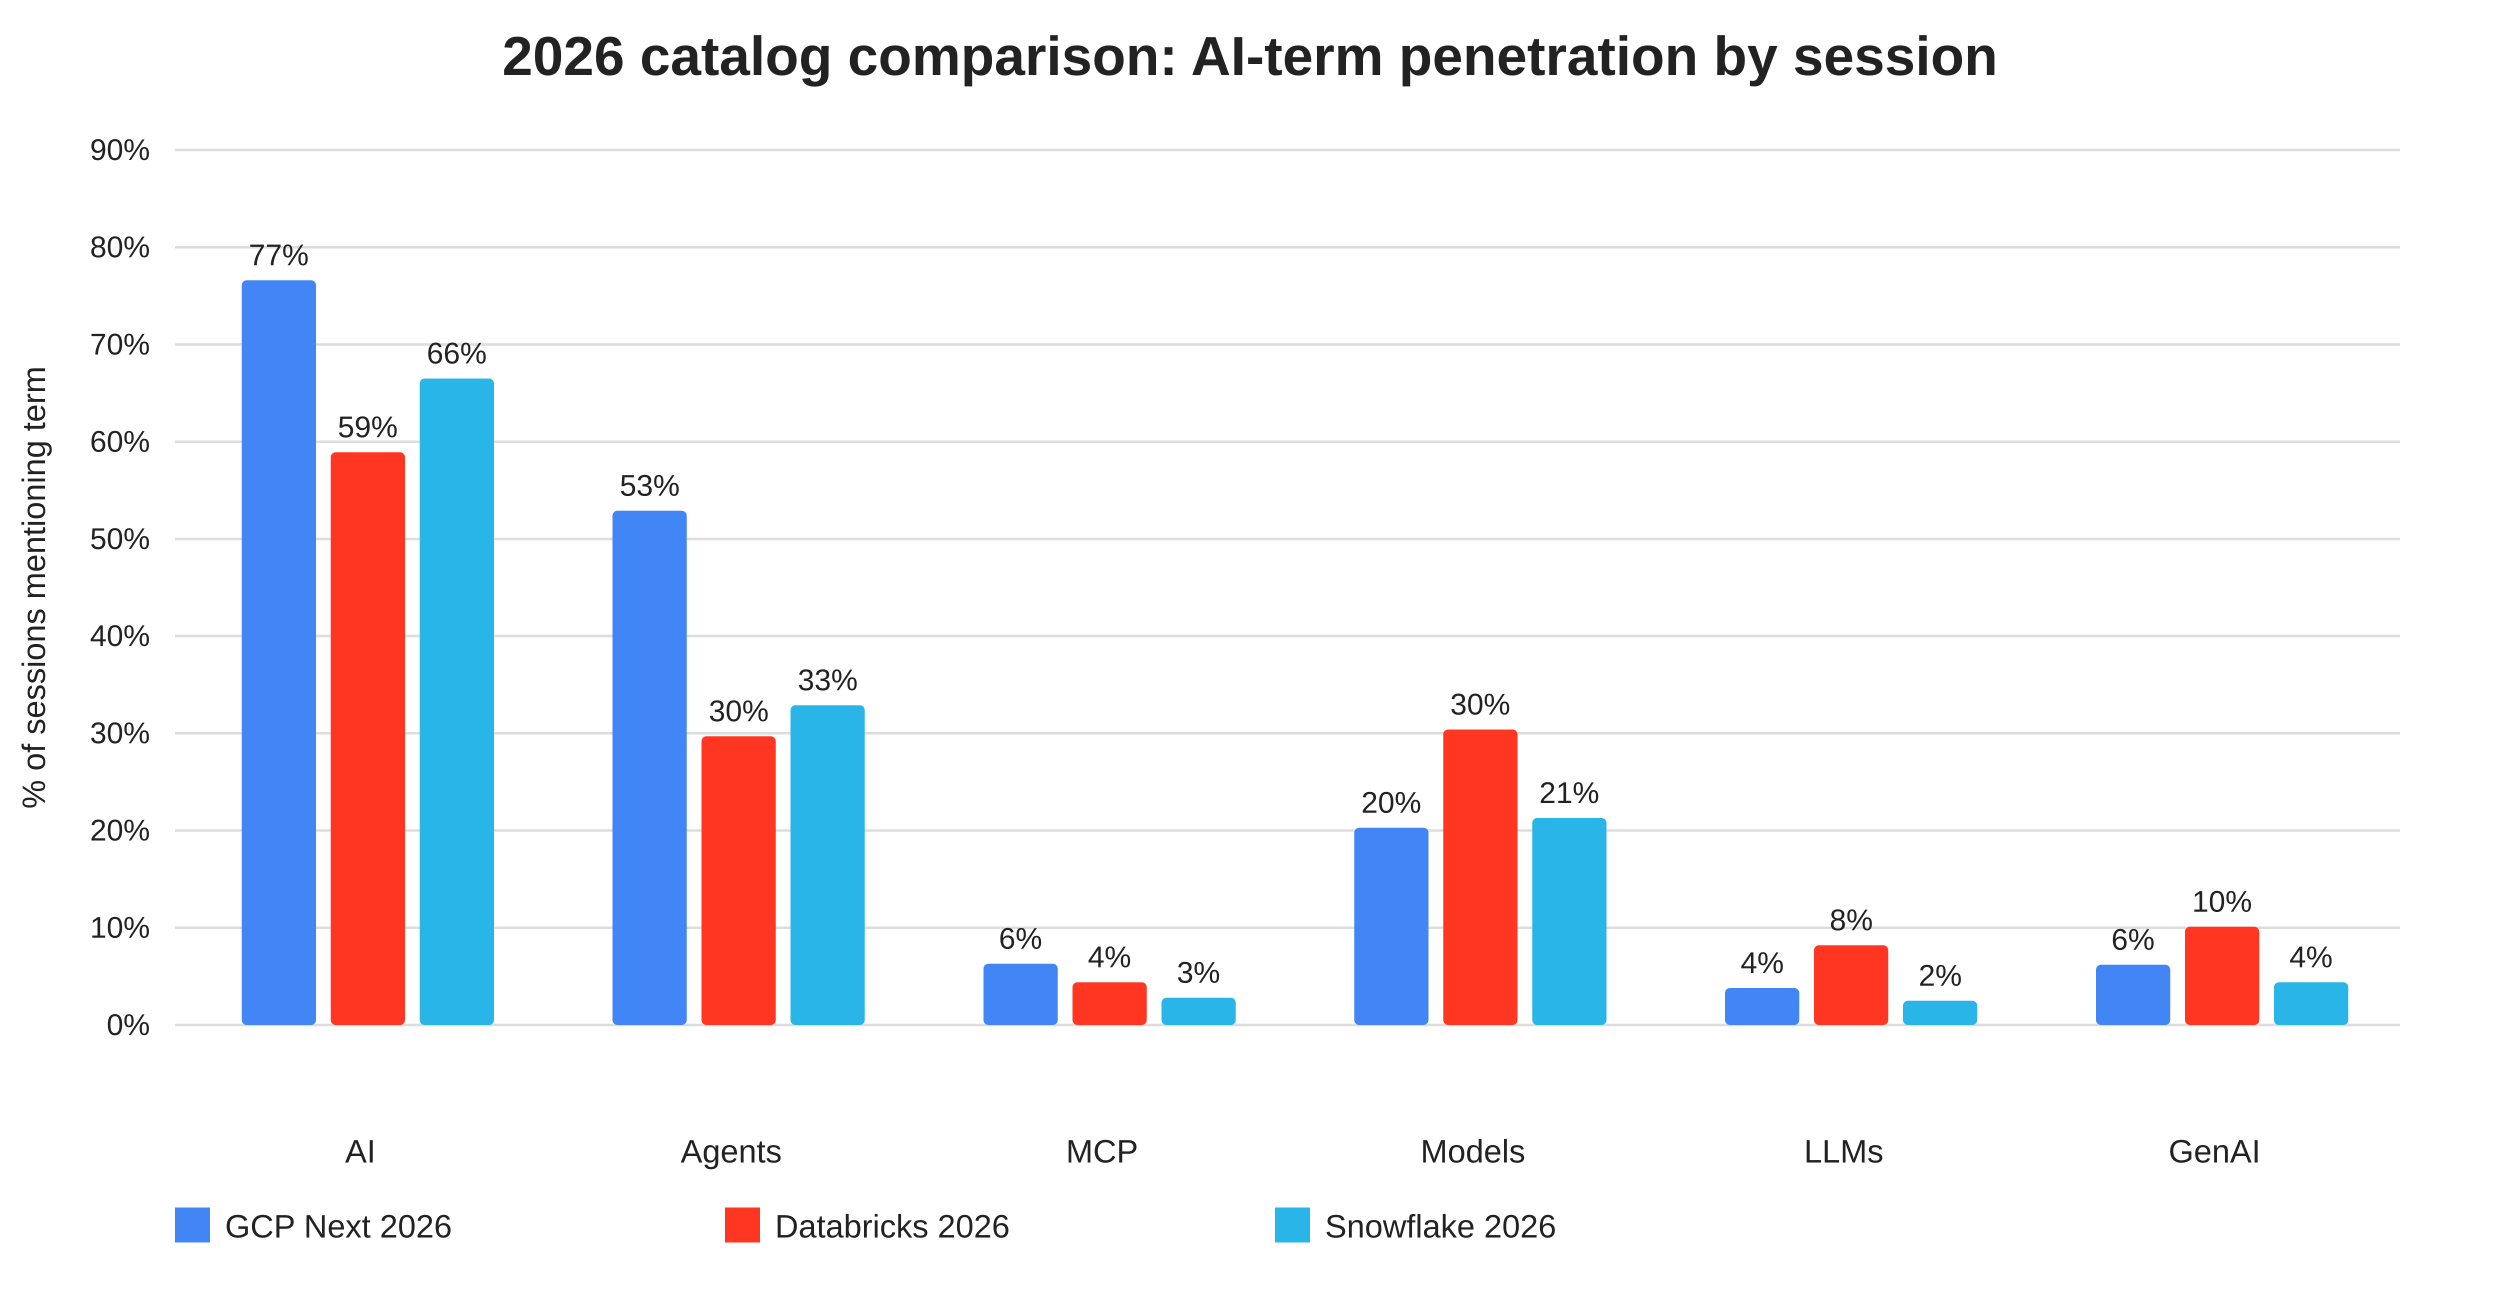
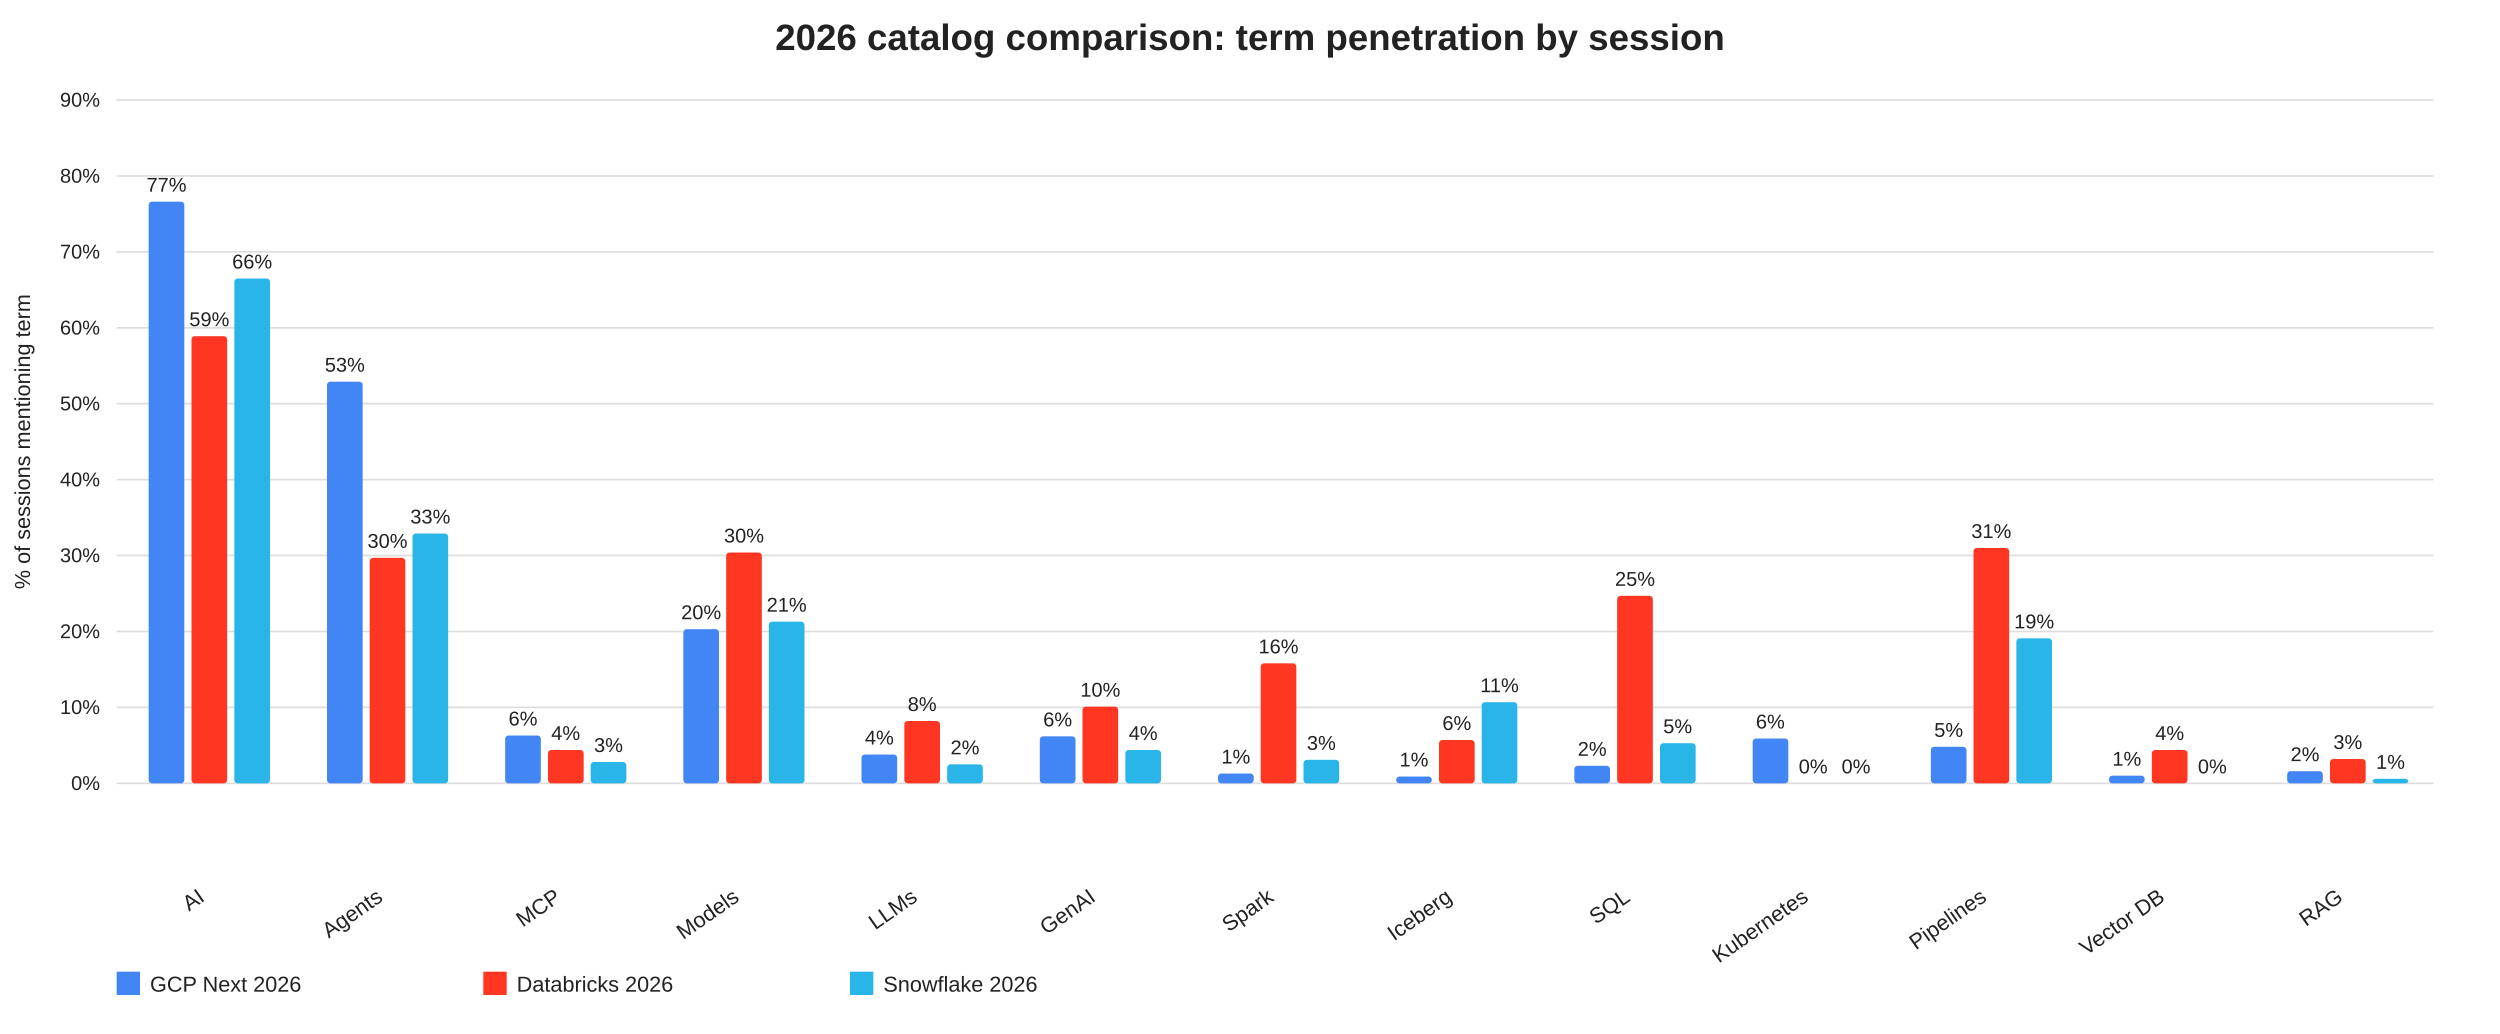
- <svg xmlns="http://www.w3.org/2000/svg" width="1000" height="520" viewBox="0 0 1000 520">
+ <svg xmlns="http://www.w3.org/2000/svg" width="1500" height="620" viewBox="0 0 1500 620">
  <style>text{font-family:Arial,sans-serif;fill:#222}.small{font-size:12px}.axis{font-size:13px}.title{font-size:22px;font-weight:bold}.legend{font-size:13px}</style>
-   <text x="500.0" y="30" text-anchor="middle" class="title">2026 catalog comparison: AI-term penetration by session</text>
-   <line x1="70" y1="410.0" x2="960" y2="410.0" stroke="#ddd" />
-   <text x="60" y="414.0" text-anchor="end" class="small">0%</text>
-   <line x1="70" y1="371.1" x2="960" y2="371.1" stroke="#ddd" />
-   <text x="60" y="375.1" text-anchor="end" class="small">10%</text>
-   <line x1="70" y1="332.2" x2="960" y2="332.2" stroke="#ddd" />
-   <text x="60" y="336.2" text-anchor="end" class="small">20%</text>
-   <line x1="70" y1="293.3" x2="960" y2="293.3" stroke="#ddd" />
-   <text x="60" y="297.3" text-anchor="end" class="small">30%</text>
-   <line x1="70" y1="254.4" x2="960" y2="254.4" stroke="#ddd" />
-   <text x="60" y="258.4" text-anchor="end" class="small">40%</text>
-   <line x1="70" y1="215.6" x2="960" y2="215.6" stroke="#ddd" />
-   <text x="60" y="219.6" text-anchor="end" class="small">50%</text>
-   <line x1="70" y1="176.7" x2="960" y2="176.7" stroke="#ddd" />
-   <text x="60" y="180.7" text-anchor="end" class="small">60%</text>
-   <line x1="70" y1="137.8" x2="960" y2="137.8" stroke="#ddd" />
-   <text x="60" y="141.8" text-anchor="end" class="small">70%</text>
-   <line x1="70" y1="98.9" x2="960" y2="98.9" stroke="#ddd" />
-   <text x="60" y="102.9" text-anchor="end" class="small">80%</text>
-   <line x1="70" y1="60.0" x2="960" y2="60.0" stroke="#ddd" />
+   <text x="750.0" y="30" text-anchor="middle" class="title">2026 catalog comparison: term penetration by session</text>
+   <line x1="70" y1="470.0" x2="1460" y2="470.0" stroke="#ddd" />
+   <text x="60" y="474.0" text-anchor="end" class="small">0%</text>
+   <line x1="70" y1="424.4" x2="1460" y2="424.4" stroke="#ddd" />
+   <text x="60" y="428.4" text-anchor="end" class="small">10%</text>
+   <line x1="70" y1="378.9" x2="1460" y2="378.9" stroke="#ddd" />
+   <text x="60" y="382.9" text-anchor="end" class="small">20%</text>
+   <line x1="70" y1="333.3" x2="1460" y2="333.3" stroke="#ddd" />
+   <text x="60" y="337.3" text-anchor="end" class="small">30%</text>
+   <line x1="70" y1="287.8" x2="1460" y2="287.8" stroke="#ddd" />
+   <text x="60" y="291.8" text-anchor="end" class="small">40%</text>
+   <line x1="70" y1="242.2" x2="1460" y2="242.2" stroke="#ddd" />
+   <text x="60" y="246.2" text-anchor="end" class="small">50%</text>
+   <line x1="70" y1="196.7" x2="1460" y2="196.7" stroke="#ddd" />
+   <text x="60" y="200.7" text-anchor="end" class="small">60%</text>
+   <line x1="70" y1="151.1" x2="1460" y2="151.1" stroke="#ddd" />
+   <text x="60" y="155.1" text-anchor="end" class="small">70%</text>
+   <line x1="70" y1="105.6" x2="1460" y2="105.6" stroke="#ddd" />
+   <text x="60" y="109.6" text-anchor="end" class="small">80%</text>
+   <line x1="70" y1="60.0" x2="1460" y2="60.0" stroke="#ddd" />
  <text x="60" y="64.0" text-anchor="end" class="small">90%</text>
-   <text x="144.167" y="465" text-anchor="middle" class="axis">AI</text>
-   <rect x="96.7" y="112.1" width="29.7" height="297.9" fill="#4285F4" rx="2" />
-   <text x="111.5" y="106.1" text-anchor="middle" class="small">77%</text>
-   <rect x="132.3" y="180.9" width="29.7" height="229.1" fill="#FF3621" rx="2" />
-   <text x="147.1" y="174.9" text-anchor="middle" class="small">59%</text>
-   <rect x="167.9" y="151.4" width="29.7" height="258.6" fill="#29B5E8" rx="2" />
-   <text x="182.7" y="145.4" text-anchor="middle" class="small">66%</text>
-   <text x="292.5" y="465" text-anchor="middle" class="axis">Agents</text>
-   <rect x="245.0" y="204.3" width="29.7" height="205.7" fill="#4285F4" rx="2" />
-   <text x="259.9" y="198.3" text-anchor="middle" class="small">53%</text>
-   <rect x="280.6" y="294.5" width="29.7" height="115.5" fill="#FF3621" rx="2" />
-   <text x="295.5" y="288.5" text-anchor="middle" class="small">30%</text>
-   <rect x="316.2" y="282.1" width="29.7" height="127.9" fill="#29B5E8" rx="2" />
-   <text x="331.1" y="276.1" text-anchor="middle" class="small">33%</text>
-   <text x="440.833" y="465" text-anchor="middle" class="axis">MCP</text>
-   <rect x="393.4" y="385.5" width="29.7" height="24.5" fill="#4285F4" rx="2" />
-   <text x="408.2" y="379.5" text-anchor="middle" class="small">6%</text>
-   <rect x="429.0" y="392.9" width="29.7" height="17.1" fill="#FF3621" rx="2" />
-   <text x="443.8" y="386.9" text-anchor="middle" class="small">4%</text>
-   <rect x="464.6" y="399.1" width="29.7" height="10.9" fill="#29B5E8" rx="2" />
-   <text x="479.4" y="393.1" text-anchor="middle" class="small">3%</text>
-   <text x="589.167" y="465" text-anchor="middle" class="axis">Models</text>
-   <rect x="541.7" y="331.1" width="29.7" height="78.9" fill="#4285F4" rx="2" />
-   <text x="556.5" y="325.1" text-anchor="middle" class="small">20%</text>
-   <rect x="577.3" y="291.8" width="29.7" height="118.2" fill="#FF3621" rx="2" />
-   <text x="592.1" y="285.8" text-anchor="middle" class="small">30%</text>
-   <rect x="612.9" y="327.2" width="29.7" height="82.8" fill="#29B5E8" rx="2" />
-   <text x="627.7" y="321.2" text-anchor="middle" class="small">21%</text>
-   <text x="737.5" y="465" text-anchor="middle" class="axis">LLMs</text>
-   <rect x="690.0" y="395.2" width="29.7" height="14.8" fill="#4285F4" rx="2" />
-   <text x="704.9" y="389.2" text-anchor="middle" class="small">4%</text>
-   <rect x="725.6" y="378.1" width="29.7" height="31.9" fill="#FF3621" rx="2" />
-   <text x="740.5" y="372.1" text-anchor="middle" class="small">8%</text>
-   <rect x="761.2" y="400.3" width="29.7" height="9.7" fill="#29B5E8" rx="2" />
-   <text x="776.1" y="394.3" text-anchor="middle" class="small">2%</text>
-   <text x="885.833" y="465" text-anchor="middle" class="axis">GenAI</text>
-   <rect x="838.4" y="385.9" width="29.7" height="24.1" fill="#4285F4" rx="2" />
-   <text x="853.2" y="379.9" text-anchor="middle" class="small">6%</text>
-   <rect x="874.0" y="370.7" width="29.7" height="39.3" fill="#FF3621" rx="2" />
-   <text x="888.8" y="364.7" text-anchor="middle" class="small">10%</text>
-   <rect x="909.6" y="392.9" width="29.7" height="17.1" fill="#29B5E8" rx="2" />
-   <text x="924.4" y="386.9" text-anchor="middle" class="small">4%</text>
-   <rect x="70" y="483" width="14" height="14" fill="#4285F4" />
-   <text x="90" y="495" class="legend">GCP Next 2026</text>
-   <rect x="290" y="483" width="14" height="14" fill="#FF3621" />
-   <text x="310" y="495" class="legend">Databricks 2026</text>
-   <rect x="510" y="483" width="14" height="14" fill="#29B5E8" />
-   <text x="530" y="495" class="legend">Snowflake 2026</text>
-   <text transform="translate(18 235.0) rotate(-90)" text-anchor="middle" class="axis">% of sessions mentioning term</text>
+   <text x="123.462" y="540" text-anchor="end" transform="rotate(-35 123.4615 540)" class="axis">AI</text>
+   <rect x="89.2" y="121.0" width="21.4" height="349.0" fill="#4285F4" rx="2" />
+   <text x="99.9" y="115.0" text-anchor="middle" class="small">77%</text>
+   <rect x="114.9" y="201.7" width="21.4" height="268.3" fill="#FF3621" rx="2" />
+   <text x="125.6" y="195.7" text-anchor="middle" class="small">59%</text>
+   <rect x="140.6" y="167.1" width="21.4" height="302.9" fill="#29B5E8" rx="2" />
+   <text x="151.3" y="161.1" text-anchor="middle" class="small">66%</text>
+   <text x="230.385" y="540" text-anchor="end" transform="rotate(-35 230.3846 540)" class="axis">Agents</text>
+   <rect x="196.2" y="229.0" width="21.4" height="241.0" fill="#4285F4" rx="2" />
+   <text x="206.9" y="223.0" text-anchor="middle" class="small">53%</text>
+   <rect x="221.8" y="334.7" width="21.4" height="135.3" fill="#FF3621" rx="2" />
+   <text x="232.5" y="328.7" text-anchor="middle" class="small">30%</text>
+   <rect x="247.5" y="320.1" width="21.4" height="149.9" fill="#29B5E8" rx="2" />
+   <text x="258.2" y="314.1" text-anchor="middle" class="small">33%</text>
+   <text x="337.308" y="540" text-anchor="end" transform="rotate(-35 337.3077 540)" class="axis">MCP</text>
+   <rect x="303.1" y="441.3" width="21.4" height="28.7" fill="#4285F4" rx="2" />
+   <text x="313.8" y="435.3" text-anchor="middle" class="small">6%</text>
+   <rect x="328.8" y="450.0" width="21.4" height="20.0" fill="#FF3621" rx="2" />
+   <text x="339.4" y="444.0" text-anchor="middle" class="small">4%</text>
+   <rect x="354.4" y="457.2" width="21.4" height="12.8" fill="#29B5E8" rx="2" />
+   <text x="365.1" y="451.2" text-anchor="middle" class="small">3%</text>
+   <text x="444.231" y="540" text-anchor="end" transform="rotate(-35 444.2308 540)" class="axis">Models</text>
+   <rect x="410.0" y="377.5" width="21.4" height="92.5" fill="#4285F4" rx="2" />
+   <text x="420.7" y="371.5" text-anchor="middle" class="small">20%</text>
+   <rect x="435.7" y="331.5" width="21.4" height="138.5" fill="#FF3621" rx="2" />
+   <text x="446.4" y="325.5" text-anchor="middle" class="small">30%</text>
+   <rect x="461.3" y="373.0" width="21.4" height="97.0" fill="#29B5E8" rx="2" />
+   <text x="472.0" y="367.0" text-anchor="middle" class="small">21%</text>
+   <text x="551.154" y="540" text-anchor="end" transform="rotate(-35 551.1538 540)" class="axis">LLMs</text>
+   <rect x="516.9" y="452.7" width="21.4" height="17.3" fill="#4285F4" rx="2" />
+   <text x="527.6" y="446.7" text-anchor="middle" class="small">4%</text>
+   <rect x="542.6" y="432.6" width="21.4" height="37.4" fill="#FF3621" rx="2" />
+   <text x="553.3" y="426.6" text-anchor="middle" class="small">8%</text>
+   <rect x="568.3" y="458.6" width="21.4" height="11.4" fill="#29B5E8" rx="2" />
+   <text x="579.0" y="452.6" text-anchor="middle" class="small">2%</text>
+   <text x="658.077" y="540" text-anchor="end" transform="rotate(-35 658.0769 540)" class="axis">GenAI</text>
+   <rect x="623.9" y="441.8" width="21.4" height="28.2" fill="#4285F4" rx="2" />
+   <text x="634.6" y="435.8" text-anchor="middle" class="small">6%</text>
+   <rect x="649.5" y="424.0" width="21.4" height="46.0" fill="#FF3621" rx="2" />
+   <text x="660.2" y="418.0" text-anchor="middle" class="small">10%</text>
+   <rect x="675.2" y="450.0" width="21.4" height="20.0" fill="#29B5E8" rx="2" />
+   <text x="685.9" y="444.0" text-anchor="middle" class="small">4%</text>
+   <text x="765.0" y="540" text-anchor="end" transform="rotate(-35 765.0 540)" class="axis">Spark</text>
+   <rect x="730.8" y="464.1" width="21.4" height="5.9" fill="#4285F4" rx="2" />
+   <text x="741.5" y="458.1" text-anchor="middle" class="small">1%</text>
+   <rect x="756.4" y="398.0" width="21.4" height="72.0" fill="#FF3621" rx="2" />
+   <text x="767.1" y="392.0" text-anchor="middle" class="small">16%</text>
+   <rect x="782.1" y="455.9" width="21.4" height="14.1" fill="#29B5E8" rx="2" />
+   <text x="792.8" y="449.9" text-anchor="middle" class="small">3%</text>
+   <text x="871.923" y="540" text-anchor="end" transform="rotate(-35 871.9231 540)" class="axis">Iceberg</text>
+   <rect x="837.7" y="465.9" width="21.4" height="4.1" fill="#4285F4" rx="2" />
+   <text x="848.4" y="459.9" text-anchor="middle" class="small">1%</text>
+   <rect x="863.4" y="444.0" width="21.4" height="26.0" fill="#FF3621" rx="2" />
+   <text x="874.1" y="438.0" text-anchor="middle" class="small">6%</text>
+   <rect x="889.0" y="421.3" width="21.4" height="48.7" fill="#29B5E8" rx="2" />
+   <text x="899.7" y="415.3" text-anchor="middle" class="small">11%</text>
+   <text x="978.846" y="540" text-anchor="end" transform="rotate(-35 978.8462 540)" class="axis">SQL</text>
+   <rect x="944.6" y="459.5" width="21.4" height="10.5" fill="#4285F4" rx="2" />
+   <text x="955.3" y="453.5" text-anchor="middle" class="small">2%</text>
+   <rect x="970.3" y="357.5" width="21.4" height="112.5" fill="#FF3621" rx="2" />
+   <text x="981.0" y="351.5" text-anchor="middle" class="small">25%</text>
+   <rect x="996.0" y="445.9" width="21.4" height="24.1" fill="#29B5E8" rx="2" />
+   <text x="1006.6" y="439.9" text-anchor="middle" class="small">5%</text>
+   <text x="1085.769" y="540" text-anchor="end" transform="rotate(-35 1085.769 540)" class="axis">Kubernetes</text>
+   <rect x="1051.6" y="443.1" width="21.4" height="26.9" fill="#4285F4" rx="2" />
+   <text x="1062.2" y="437.1" text-anchor="middle" class="small">6%</text>
+   <rect x="1077.2" y="470.0" width="21.4" height="0.0" fill="#FF3621" rx="2" />
+   <text x="1087.9" y="464.0" text-anchor="middle" class="small">0%</text>
+   <rect x="1102.9" y="470.0" width="21.4" height="0.0" fill="#29B5E8" rx="2" />
+   <text x="1113.6" y="464.0" text-anchor="middle" class="small">0%</text>
+   <text x="1192.692" y="540" text-anchor="end" transform="rotate(-35 1192.692 540)" class="axis">Pipelines</text>
+   <rect x="1158.5" y="448.1" width="21.4" height="21.9" fill="#4285F4" rx="2" />
+   <text x="1169.2" y="442.1" text-anchor="middle" class="small">5%</text>
+   <rect x="1184.1" y="328.8" width="21.4" height="141.2" fill="#FF3621" rx="2" />
+   <text x="1194.8" y="322.8" text-anchor="middle" class="small">31%</text>
+   <rect x="1209.8" y="383.0" width="21.4" height="87.0" fill="#29B5E8" rx="2" />
+   <text x="1220.5" y="377.0" text-anchor="middle" class="small">19%</text>
+   <text x="1299.615" y="540" text-anchor="end" transform="rotate(-35 1299.615 540)" class="axis">Vector DB</text>
+   <rect x="1265.4" y="465.4" width="21.4" height="4.6" fill="#4285F4" rx="2" />
+   <text x="1276.1" y="459.4" text-anchor="middle" class="small">1%</text>
+   <rect x="1291.1" y="450.0" width="21.4" height="20.0" fill="#FF3621" rx="2" />
+   <text x="1301.8" y="444.0" text-anchor="middle" class="small">4%</text>
+   <rect x="1316.7" y="470.0" width="21.4" height="0.0" fill="#29B5E8" rx="2" />
+   <text x="1327.4" y="464.0" text-anchor="middle" class="small">0%</text>
+   <text x="1406.538" y="540" text-anchor="end" transform="rotate(-35 1406.538 540)" class="axis">RAG</text>
+   <rect x="1372.3" y="462.7" width="21.4" height="7.3" fill="#4285F4" rx="2" />
+   <text x="1383.0" y="456.7" text-anchor="middle" class="small">2%</text>
+   <rect x="1398.0" y="455.4" width="21.4" height="14.6" fill="#FF3621" rx="2" />
+   <text x="1408.7" y="449.4" text-anchor="middle" class="small">3%</text>
+   <rect x="1423.6" y="467.3" width="21.4" height="2.7" fill="#29B5E8" rx="2" />
+   <text x="1434.3" y="461.3" text-anchor="middle" class="small">1%</text>
+   <rect x="70" y="583" width="14" height="14" fill="#4285F4" />
+   <text x="90" y="595" class="legend">GCP Next 2026</text>
+   <rect x="290" y="583" width="14" height="14" fill="#FF3621" />
+   <text x="310" y="595" class="legend">Databricks 2026</text>
+   <rect x="510" y="583" width="14" height="14" fill="#29B5E8" />
+   <text x="530" y="595" class="legend">Snowflake 2026</text>
+   <text transform="translate(18 265.0) rotate(-90)" text-anchor="middle" class="axis">% of sessions mentioning term</text>
</svg>
